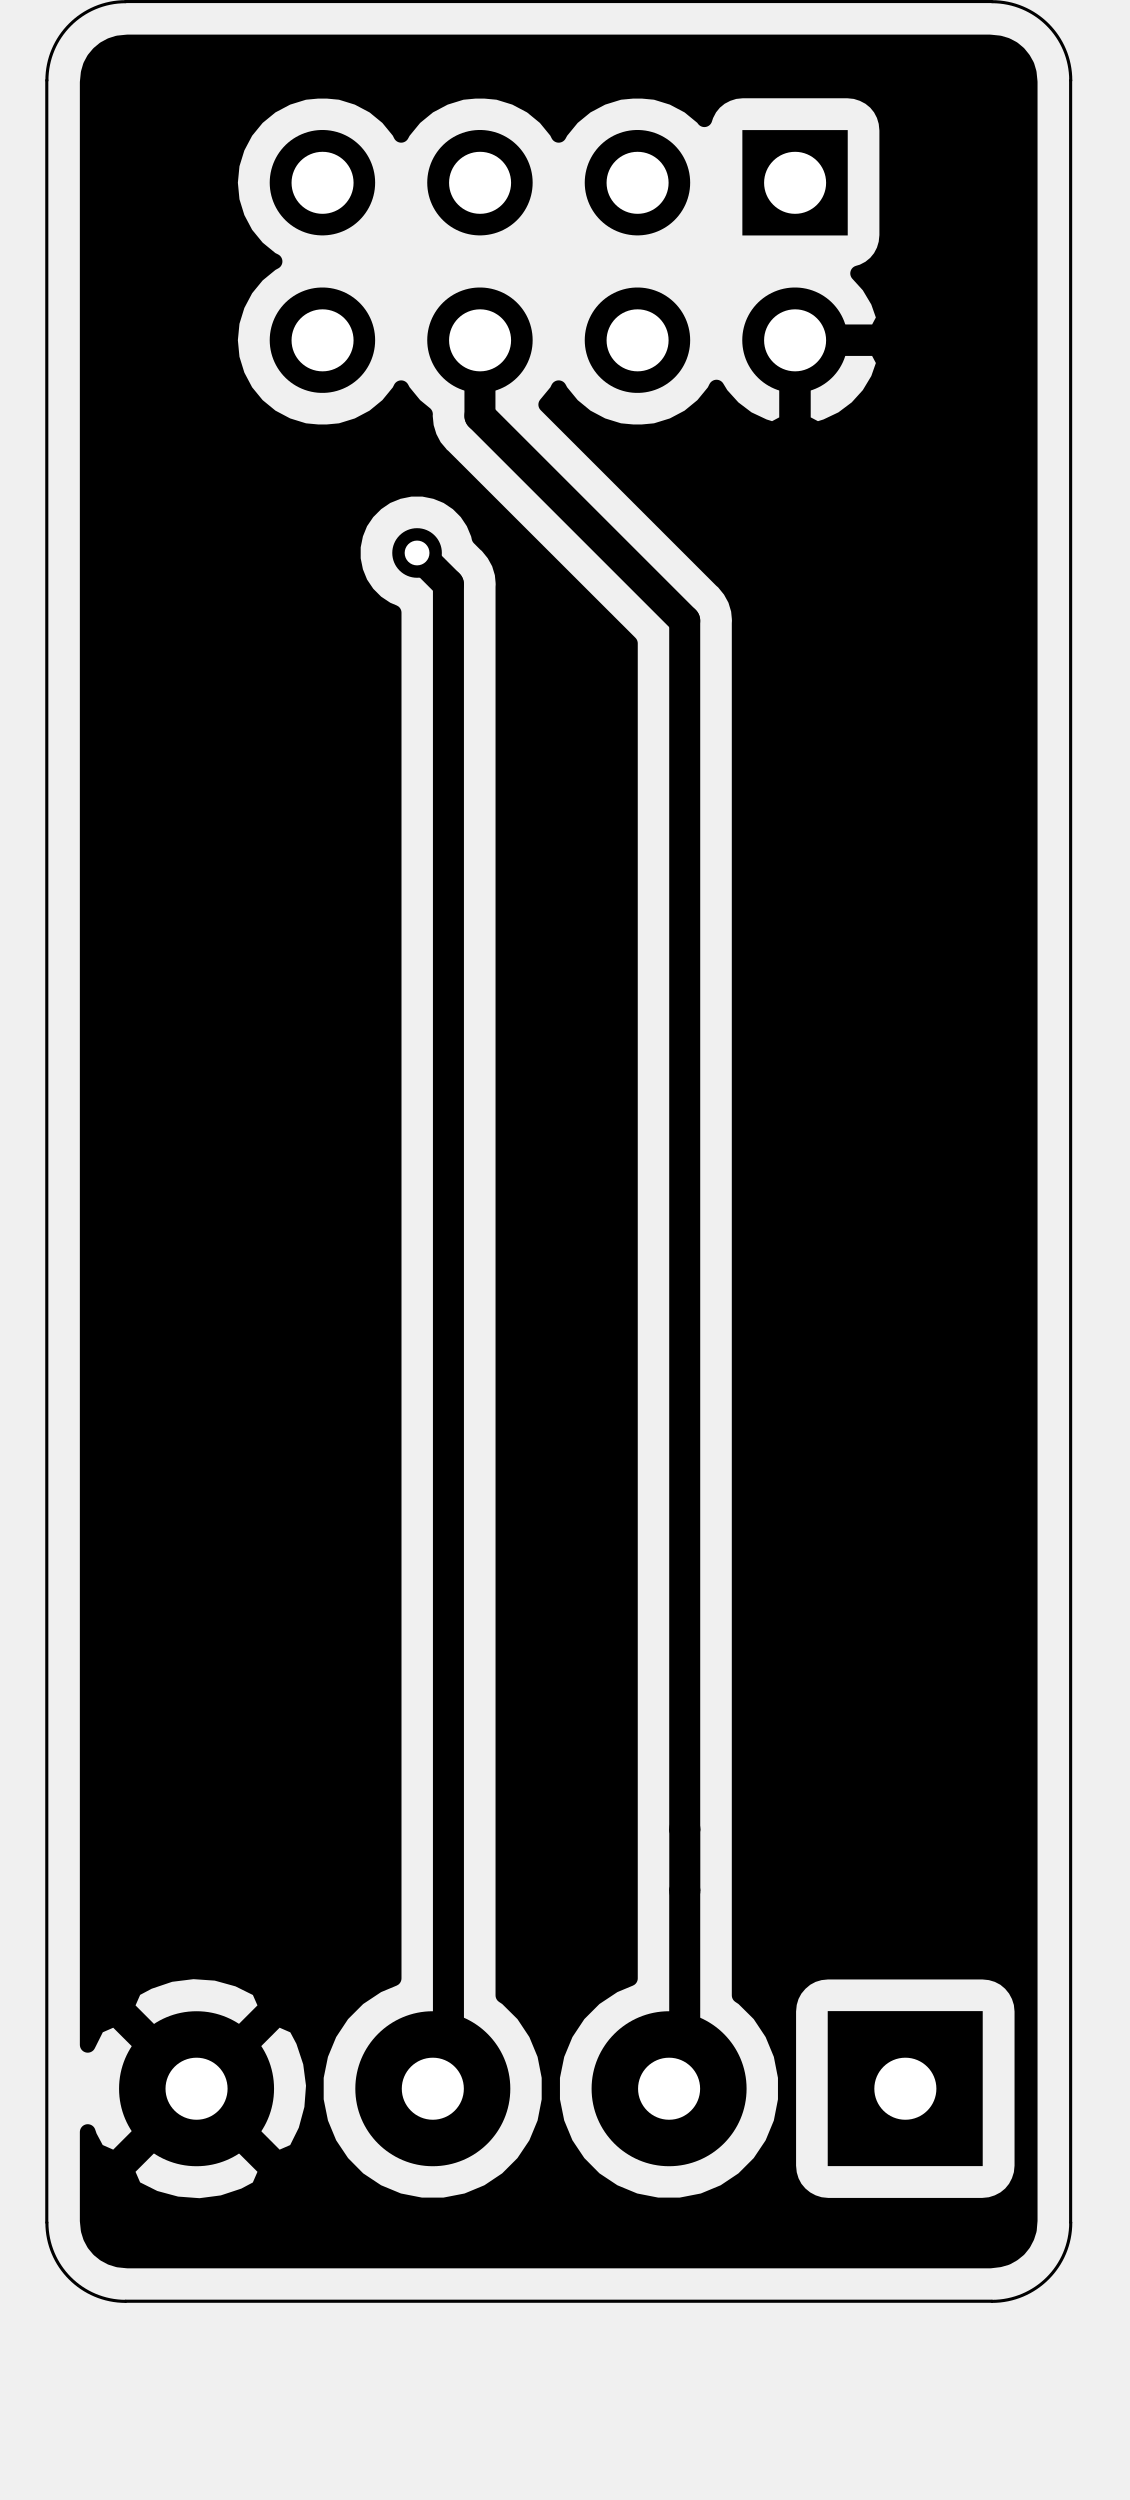
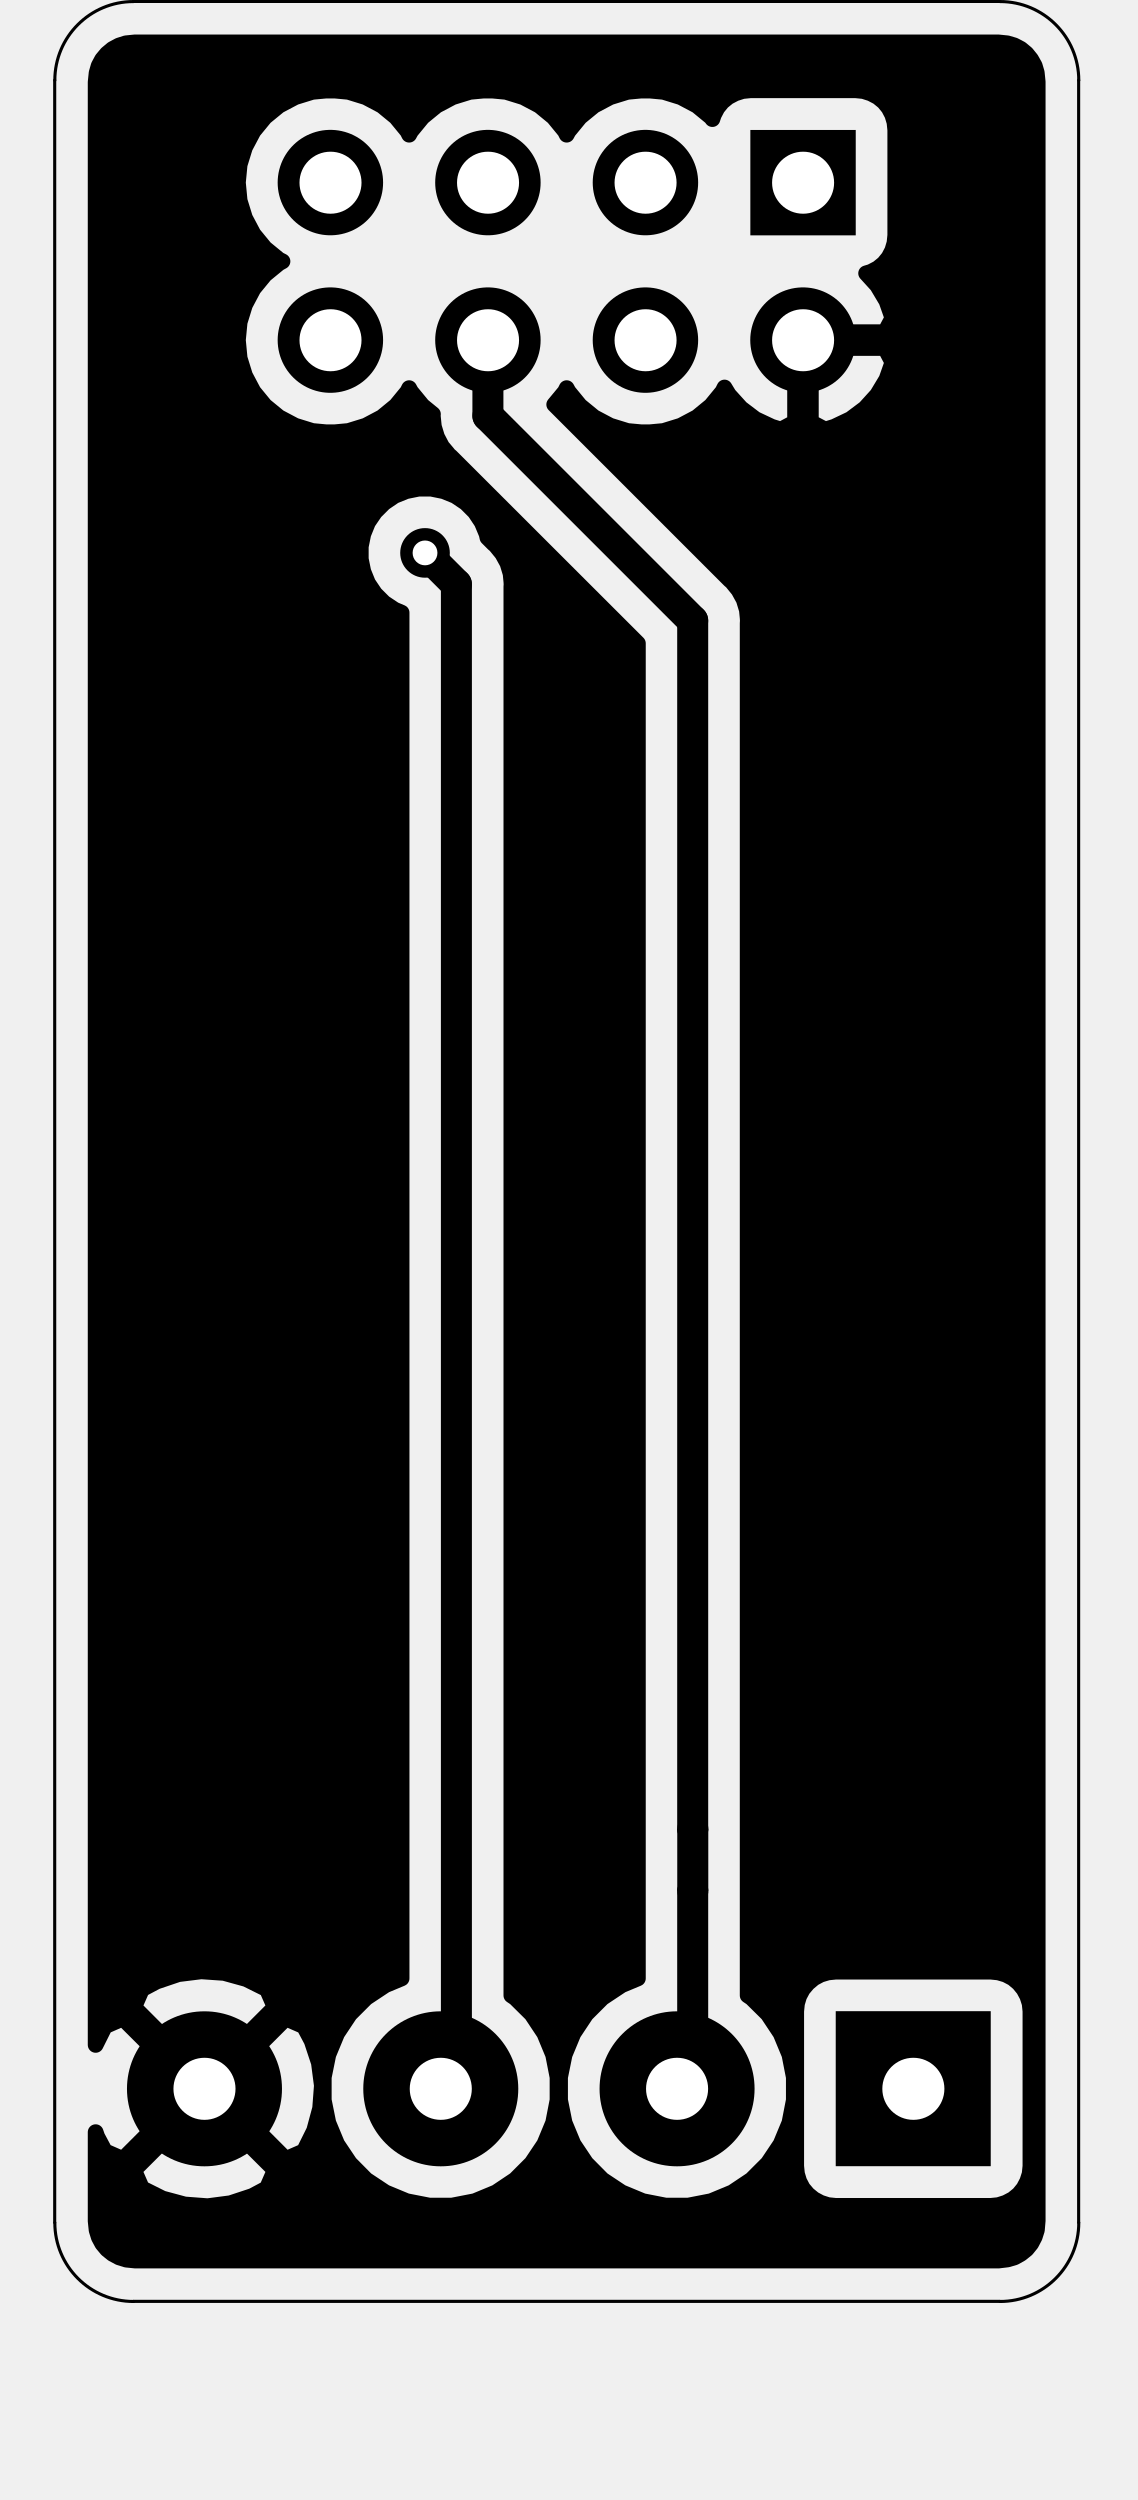
- <svg xmlns="http://www.w3.org/2000/svg" version="1.1" width="1.821cm" height="4.031cm" viewBox="0 0 7170 15870 ">
+ <svg xmlns="http://www.w3.org/2000/svg" version="1.1" width="1.834cm" height="4.031cm" viewBox="0 0 7220 15870 ">
  <g style="fill:#000000; fill-opacity:1;stroke:#000000; stroke-opacity:1; stroke-linecap:round; stroke-linejoin:round; " transform="translate(0 0) scale(1 1)">
</g>
  <g style="fill:#000000; fill-opacity:0.0;  stroke:#000000; stroke-width:-0; stroke-opacity:1;  stroke-linecap:round; stroke-linejoin:round;">
</g>
  <g style="fill:#000000; fill-opacity:1.0;  stroke:#000000; stroke-width:0; stroke-opacity:1;  stroke-linecap:round; stroke-linejoin:round;">
-     <path style="fill:#000000; fill-opacity:1.0;  stroke:#000000; stroke-width:0; stroke-opacity:1;  stroke-linecap:round; stroke-linejoin:round;fill-rule:evenodd;" d="M 4249,11609 4249,12003 4446,12003 4446,11609 Z" />
-     <g>
- </g>
-     <g>
- </g>
-     <g>
-       <circle cx="1247.83" cy="13259.8" r="492" />
-     </g>
-     <g style="fill:#000000; fill-opacity:1.0;  stroke:#000000; stroke-width:39.37; stroke-opacity:1;  stroke-linecap:round; stroke-linejoin:round;">
- </g>
-     <g style="fill:#000000; fill-opacity:1.0;  stroke:#000000; stroke-width:0; stroke-opacity:1;  stroke-linecap:round; stroke-linejoin:round;">
-       <circle cx="2747.83" cy="13259.8" r="492" />
-     </g>
-     <g style="fill:#000000; fill-opacity:1.0;  stroke:#000000; stroke-width:39.37; stroke-opacity:1;  stroke-linecap:round; stroke-linejoin:round;">
- </g>
-     <g style="fill:#000000; fill-opacity:1.0;  stroke:#000000; stroke-width:0; stroke-opacity:1;  stroke-linecap:round; stroke-linejoin:round;">
-       <circle cx="4247.83" cy="13259.8" r="492" />
-     </g>
-     <g style="fill:#000000; fill-opacity:1.0;  stroke:#000000; stroke-width:39.37; stroke-opacity:1;  stroke-linecap:round; stroke-linejoin:round;">
- </g>
-     <g style="fill:#000000; fill-opacity:1.0;  stroke:#000000; stroke-width:0; stroke-opacity:1;  stroke-linecap:round; stroke-linejoin:round;">
-       <path style="fill:#000000; fill-opacity:1.0;  stroke:#000000; stroke-width:0; stroke-opacity:1;  stroke-linecap:round; stroke-linejoin:round;fill-rule:evenodd;" d="M 6239,12767 6239,13751 5255,13751 5255,12767 6239,12767 Z" />
+     <path style="fill:#000000; fill-opacity:1.0;  stroke:#000000; stroke-width:0; stroke-opacity:1;  stroke-linecap:round; stroke-linejoin:round;fill-rule:evenodd;" d="M 4299,11609 4299,12003 4496,12003 4496,11609 Z" />
+     <g>
+ </g>
+     <g>
+ </g>
+     <g>
+       <circle cx="1297.83" cy="13259.8" r="492" />
+     </g>
+     <g style="fill:#000000; fill-opacity:1.0;  stroke:#000000; stroke-width:39.37; stroke-opacity:1;  stroke-linecap:round; stroke-linejoin:round;">
+ </g>
+     <g style="fill:#000000; fill-opacity:1.0;  stroke:#000000; stroke-width:0; stroke-opacity:1;  stroke-linecap:round; stroke-linejoin:round;">
+       <circle cx="2797.83" cy="13259.8" r="492" />
+     </g>
+     <g style="fill:#000000; fill-opacity:1.0;  stroke:#000000; stroke-width:39.37; stroke-opacity:1;  stroke-linecap:round; stroke-linejoin:round;">
+ </g>
+     <g style="fill:#000000; fill-opacity:1.0;  stroke:#000000; stroke-width:0; stroke-opacity:1;  stroke-linecap:round; stroke-linejoin:round;">
+       <circle cx="4297.83" cy="13259.8" r="492" />
+     </g>
+     <g style="fill:#000000; fill-opacity:1.0;  stroke:#000000; stroke-width:39.37; stroke-opacity:1;  stroke-linecap:round; stroke-linejoin:round;">
+ </g>
+     <g style="fill:#000000; fill-opacity:1.0;  stroke:#000000; stroke-width:0; stroke-opacity:1;  stroke-linecap:round; stroke-linejoin:round;">
+       <path style="fill:#000000; fill-opacity:1.0;  stroke:#000000; stroke-width:0; stroke-opacity:1;  stroke-linecap:round; stroke-linejoin:round;fill-rule:evenodd;" d="M 6289,12767 6289,13751 5305,13751 5305,12767 6289,12767 Z" />
    </g>
    <g>
</g>
    <g style="fill:#000000; fill-opacity:1.0;  stroke:#000000; stroke-width:669.291; stroke-opacity:1;  stroke-linecap:round; stroke-linejoin:round;">
</g>
    <g style="fill:#000000; fill-opacity:0.0;  stroke:#000000; stroke-width:669.291; stroke-opacity:1;  stroke-linecap:round; stroke-linejoin:round;">
-       <path d="M2047 2159 L2047 2159 " />
-       <path d="M2047 1159 L2047 1159 " />
-       <path d="M3047 2159 L3047 2159 " />
-       <path d="M3047 1159 L3047 1159 " />
-       <path d="M4047 2159 L4047 2159 " />
-       <path d="M4047 1159 L4047 1159 " />
-       <path d="M5047 2159 L5047 2159 " />
+       <path d="M2097 2159 L2097 2159 " />
+       <path d="M2097 1159 L2097 1159 " />
+       <path d="M3097 2159 L3097 2159 " />
+       <path d="M3097 1159 L3097 1159 " />
+       <path d="M4097 2159 L4097 2159 " />
+       <path d="M4097 1159 L4097 1159 " />
+       <path d="M5097 2159 L5097 2159 " />
    </g>
    <g style="fill:#000000; fill-opacity:0.0;  stroke:#000000; stroke-width:0; stroke-opacity:1;  stroke-linecap:round; stroke-linejoin:round;">
</g>
    <g style="fill:#000000; fill-opacity:1.0;  stroke:#000000; stroke-width:0; stroke-opacity:1;  stroke-linecap:round; stroke-linejoin:round;">
-       <path style="fill:#000000; fill-opacity:1.0;  stroke:#000000; stroke-width:0; stroke-opacity:1;  stroke-linecap:round; stroke-linejoin:round;fill-rule:evenodd;" d="M 4713,825 5382,825 5382,1494 4713,1494 4713,825 Z" />
-     </g>
-     <g>
-       <circle cx="4347.83" cy="12003.5" r="98.425" />
-     </g>
-     <g style="fill:#000000; fill-opacity:1.0;  stroke:#000000; stroke-width:39.37; stroke-opacity:1;  stroke-linecap:round; stroke-linejoin:round;">
- </g>
-     <g style="fill:#000000; fill-opacity:1.0;  stroke:#000000; stroke-width:0; stroke-opacity:1;  stroke-linecap:round; stroke-linejoin:round;">
-       <circle cx="4347.83" cy="11609.8" r="98.425" />
-     </g>
-     <g style="fill:#000000; fill-opacity:1.0;  stroke:#000000; stroke-width:39.37; stroke-opacity:1;  stroke-linecap:round; stroke-linejoin:round;">
- </g>
-     <g>
- </g>
-     <g>
- </g>
-     <g>
- </g>
-     <g>
- </g>
-     <g>
- </g>
-     <g>
- </g>
-     <g>
- </g>
-     <g>
- </g>
-     <g>
- </g>
-     <g>
- </g>
-     <g>
- </g>
-     <g>
- </g>
-     <g style="fill:#000000; fill-opacity:1.0;  stroke:#000000; stroke-width:0; stroke-opacity:1;  stroke-linecap:round; stroke-linejoin:round;">
-       <circle cx="2647.83" cy="3509.84" r="157.48" />
+       <path style="fill:#000000; fill-opacity:1.0;  stroke:#000000; stroke-width:0; stroke-opacity:1;  stroke-linecap:round; stroke-linejoin:round;fill-rule:evenodd;" d="M 4763,825 5432,825 5432,1494 4763,1494 4763,825 Z" />
+     </g>
+     <g>
+       <circle cx="4397.83" cy="12003.5" r="98.425" />
+     </g>
+     <g style="fill:#000000; fill-opacity:1.0;  stroke:#000000; stroke-width:39.37; stroke-opacity:1;  stroke-linecap:round; stroke-linejoin:round;">
+ </g>
+     <g style="fill:#000000; fill-opacity:1.0;  stroke:#000000; stroke-width:0; stroke-opacity:1;  stroke-linecap:round; stroke-linejoin:round;">
+       <circle cx="4397.83" cy="11609.8" r="98.425" />
+     </g>
+     <g style="fill:#000000; fill-opacity:1.0;  stroke:#000000; stroke-width:39.37; stroke-opacity:1;  stroke-linecap:round; stroke-linejoin:round;">
+ </g>
+     <g>
+ </g>
+     <g>
+ </g>
+     <g>
+ </g>
+     <g>
+ </g>
+     <g>
+ </g>
+     <g>
+ </g>
+     <g>
+ </g>
+     <g>
+ </g>
+     <g>
+ </g>
+     <g>
+ </g>
+     <g>
+ </g>
+     <g>
+ </g>
+     <g style="fill:#000000; fill-opacity:1.0;  stroke:#000000; stroke-width:0; stroke-opacity:1;  stroke-linecap:round; stroke-linejoin:round;">
+       <circle cx="2697.83" cy="3509.84" r="157.48" />
    </g>
    <g style="fill:#000000; fill-opacity:1.0;  stroke:#000000; stroke-width:39.37; stroke-opacity:1;  stroke-linecap:round; stroke-linejoin:round;">
</g>
    <g>
</g>
    <g style="fill:#000000; fill-opacity:1.0;  stroke:#000000; stroke-width:98.425; stroke-opacity:1;  stroke-linecap:round; stroke-linejoin:round;">
</g>
    <g style="fill:#000000; fill-opacity:0.0;  stroke:#000000; stroke-width:98.425; stroke-opacity:1;  stroke-linecap:round; stroke-linejoin:round;">
-       <path d="M4036 1148 L4047 1159 " />
+       <path d="M4086 1148 L4097 1159 " />
    </g>
    <g style="fill:#000000; fill-opacity:0.0;  stroke:#000000; stroke-width:196.85; stroke-opacity:1;  stroke-linecap:round; stroke-linejoin:round;">
-       <path d="M4347 13259 L4347 12009 " />
-       <path d="M2847 3709 L2647 3509 " />
-       <path d="M2847 13259 L2847 3709 " />
-       <path d="M4347 3940 L4347 11609 " />
-       <path d="M3047 2640 L4347 3940 " />
-       <path d="M3047 2159 L3047 2640 " />
+       <path d="M4397 13259 L4397 12009 " />
+       <path d="M2897 3709 L2697 3509 " />
+       <path d="M2897 13259 L2897 3709 " />
+       <path d="M4397 3940 L4397 11609 " />
+       <path d="M3097 2640 L4397 3940 " />
+       <path d="M3097 2159 L3097 2640 " />
    </g>
    <g>
</g>
    <g style="fill:#000000; fill-opacity:1.0;  stroke:#000000; stroke-width:100; stroke-opacity:1;  stroke-linecap:round; stroke-linejoin:round;">
-       <path style="fill:#000000; fill-opacity:1.0;  stroke:#000000; stroke-width:100; stroke-opacity:1;  stroke-linecap:round; stroke-linejoin:round;fill-rule:evenodd;" d="M 6344,275 6388,288 6430,310 6466,340 6495,376 6518,417 6531,461 6537,520 6537,14097 6532,14156 6518,14200 6496,14242 6467,14278 6431,14307 6390,14330 6345,14343 6287,14350 810,14350 751,14344 706,14330 665,14308 629,14279 599,14243 577,14202 563,14157 557,14099 557,13776 801,13776 851,13891 981,13956 1122,13994 1268,14005 1413,13986 1552,13940 1644,13891 1694,13776 1247,13330 801,13776 557,13776 557,13535 567,13564 616,13656 730,13706 1177,13259 1318,13259 1764,13706 1879,13656 1944,13525 1982,13384 1993,13239 1986,13186 2005,13186 2005,13332 2034,13476 2090,13611 2171,13732 2274,13836 2396,13917 2531,13973 2674,14001 2820,14001 2964,13973 3099,13917 3220,13836 3324,13732 3405,13611 3461,13476 3489,13332 3489,13186 3461,13043 3405,12908 3324,12786 3220,12683 3196,12667 3196,3726 3197,3709 3196,3692 3196,3692 3191,3641 3171,3575 3138,3515 3095,3462 3082,3451 3044,3413 3039,3390 3008,3316 2964,3250 2907,3193 2840,3148 2766,3118 2687,3102 2607,3102 2528,3118 2454,3148 2388,3193 2331,3250 2286,3316 2256,3390 2240,3469 2240,3549 2256,3628 2286,3702 2331,3769 2388,3826 2454,3870 2499,3889 2499,12559 2396,12602 2274,12683 2171,12786 2090,12908 2034,13043 2005,13186 1986,13186 1974,13094 1928,12955 1879,12863 1764,12813 1318,13259 1177,13259 730,12813 616,12863 557,12981 557,12742 801,12742 1247,13189 1694,12742 1644,12628 1513,12563 1372,12524 1227,12514 1082,12532 943,12579 851,12628 801,12742 557,12742 557,1159 1460,1159 1471,1274 1505,1384 1559,1486 1632,1575 1721,1648 1743,1659 1721,1671 1632,1744 1559,1833 1505,1935 1471,2045 1460,2159 1471,2274 1505,2384 1559,2486 1632,2575 1721,2648 1823,2702 1933,2736 2019,2744 2076,2744 2162,2736 2272,2702 2374,2648 2463,2575 2536,2486 2547,2464 2559,2486 2632,2575 2698,2629 2697,2640 2704,2708 2724,2774 2756,2835 2789,2874 2789,2874 2800,2888 2813,2899 3999,4084 3999,11575 3999,11575 3999,12037 3999,12037 3999,12559 3896,12602 3774,12683 3671,12786 3590,12908 3534,13043 3505,13186 3505,13332 3534,13476 3590,13611 3671,13732 3774,13836 3896,13917 4031,13973 4174,14001 4320,14001 4464,13973 4599,13917 4720,13836 4824,13732 4905,13611 4961,13476 4989,13332 4989,13186 4961,13043 4905,12908 4824,12786 4805,12767 5004,12767 5004,13751 5009,13800 5023,13847 5046,13891 5078,13929 5116,13960 5159,13983 5206,13998 5255,14003 6239,14003 6288,13998 6335,13983 6379,13960 6417,13929 6448,13891 6471,13847 6486,13800 6491,13751 6491,12767 6486,12718 6471,12671 6448,12628 6417,12590 6379,12558 6335,12535 6288,12521 6239,12516 5255,12516 5206,12521 5159,12535 5116,12558 5078,12590 5046,12628 5023,12671 5009,12718 5004,12767 4805,12767 4720,12683 4696,12667 4696,3957 4697,3940 4696,3923 4696,3923 4691,3872 4671,3806 4638,3746 4595,3693 4582,3682 3468,2568 3536,2486 3547,2464 3559,2486 3632,2575 3721,2648 3823,2702 3933,2736 4019,2744 4076,2744 4162,2736 4272,2702 4374,2648 4463,2575 4536,2486 4549,2460 4577,2506 4654,2591 4745,2660 4849,2709 4907,2727 4997,2679 4997,2209 5097,2209 5097,2679 5188,2727 5246,2709 5349,2660 5441,2591 5518,2506 5577,2408 5615,2300 5567,2209 5097,2209 4997,2209 4989,2209 4989,2109 4997,2109 4997,2101 5097,2101 5097,2109 5567,2109 5615,2019 5577,1911 5518,1812 5448,1735 5478,1726 5522,1703 5560,1672 5591,1634 5614,1590 5628,1543 5633,1494 5633,825 5628,776 5614,729 5591,685 5560,647 5522,616 5478,593 5431,578 5382,573 4713,573 4664,578 4617,593 4573,616 4535,647 4504,685 4481,729 4472,756 4463,744 4374,671 4272,617 4162,583 4076,575 4019,575 3933,583 3823,617 3721,671 3632,744 3559,833 3547,855 3536,833 3463,744 3374,671 3272,617 3162,583 3076,575 3019,575 2933,583 2823,617 2721,671 2632,744 2559,833 2547,855 2536,833 2463,744 2374,671 2272,617 2162,583 2076,575 2019,575 1933,583 1823,617 1721,671 1632,744 1559,833 1505,935 1471,1045 1460,1159 557,1159 557,522 563,463 576,418 598,377 628,341 664,311 705,289 749,275 808,269 6285,269 6344,275 Z" />
+       <path style="fill:#000000; fill-opacity:1.0;  stroke:#000000; stroke-width:100; stroke-opacity:1;  stroke-linecap:round; stroke-linejoin:round;fill-rule:evenodd;" d="M 6394,275 6438,288 6480,310 6516,340 6545,376 6568,417 6581,461 6587,520 6587,14097 6582,14156 6568,14200 6546,14242 6517,14278 6481,14307 6440,14330 6395,14343 6337,14350 860,14350 801,14344 756,14330 715,14308 679,14279 649,14243 627,14202 613,14157 607,14099 607,13776 851,13776 901,13891 1031,13956 1172,13994 1318,14005 1463,13986 1602,13940 1694,13891 1744,13776 1297,13330 851,13776 607,13776 607,13535 617,13564 666,13656 780,13706 1227,13259 1368,13259 1814,13706 1929,13656 1994,13525 2032,13384 2043,13239 2036,13186 2055,13186 2055,13332 2084,13476 2140,13611 2221,13732 2324,13836 2446,13917 2581,13973 2724,14001 2870,14001 3014,13973 3149,13917 3270,13836 3374,13732 3455,13611 3511,13476 3539,13332 3539,13186 3511,13043 3455,12908 3374,12786 3270,12683 3246,12667 3246,3726 3247,3709 3246,3692 3246,3692 3241,3641 3221,3575 3188,3515 3145,3462 3132,3451 3094,3413 3089,3390 3058,3316 3014,3250 2957,3193 2890,3148 2816,3118 2737,3102 2657,3102 2578,3118 2504,3148 2438,3193 2381,3250 2336,3316 2306,3390 2290,3469 2290,3549 2306,3628 2336,3702 2381,3769 2438,3826 2504,3870 2549,3889 2549,12559 2446,12602 2324,12683 2221,12786 2140,12908 2084,13043 2055,13186 2036,13186 2024,13094 1978,12955 1929,12863 1814,12813 1368,13259 1227,13259 780,12813 666,12863 607,12981 607,12742 851,12742 1297,13189 1744,12742 1694,12628 1563,12563 1422,12524 1277,12514 1132,12532 993,12579 901,12628 851,12742 607,12742 607,1159 1510,1159 1521,1274 1555,1384 1609,1486 1682,1575 1771,1648 1793,1659 1771,1671 1682,1744 1609,1833 1555,1935 1521,2045 1510,2159 1521,2274 1555,2384 1609,2486 1682,2575 1771,2648 1873,2702 1983,2736 2069,2744 2126,2744 2212,2736 2322,2702 2424,2648 2513,2575 2586,2486 2597,2464 2609,2486 2682,2575 2748,2629 2747,2640 2754,2708 2774,2774 2806,2835 2839,2874 2839,2874 2850,2888 2863,2899 4049,4084 4049,11575 4049,11575 4049,12037 4049,12037 4049,12559 3946,12602 3824,12683 3721,12786 3640,12908 3584,13043 3555,13186 3555,13332 3584,13476 3640,13611 3721,13732 3824,13836 3946,13917 4081,13973 4224,14001 4370,14001 4514,13973 4649,13917 4770,13836 4874,13732 4955,13611 5011,13476 5039,13332 5039,13186 5011,13043 4955,12908 4874,12786 4855,12767 5054,12767 5054,13751 5059,13800 5073,13847 5096,13891 5128,13929 5166,13960 5209,13983 5256,13998 5305,14003 6289,14003 6338,13998 6385,13983 6429,13960 6467,13929 6498,13891 6521,13847 6536,13800 6541,13751 6541,12767 6536,12718 6521,12671 6498,12628 6467,12590 6429,12558 6385,12535 6338,12521 6289,12516 5305,12516 5256,12521 5209,12535 5166,12558 5128,12590 5096,12628 5073,12671 5059,12718 5054,12767 4855,12767 4770,12683 4746,12667 4746,3957 4747,3940 4746,3923 4746,3923 4741,3872 4721,3806 4688,3746 4645,3693 4632,3682 3518,2568 3586,2486 3597,2464 3609,2486 3682,2575 3771,2648 3873,2702 3983,2736 4069,2744 4126,2744 4212,2736 4322,2702 4424,2648 4513,2575 4586,2486 4599,2460 4627,2506 4704,2591 4795,2660 4899,2709 4957,2727 5047,2679 5047,2209 5147,2209 5147,2679 5238,2727 5296,2709 5399,2660 5491,2591 5568,2506 5627,2408 5665,2300 5617,2209 5147,2209 5047,2209 5039,2209 5039,2109 5047,2109 5047,2101 5147,2101 5147,2109 5617,2109 5665,2019 5627,1911 5568,1812 5498,1735 5528,1726 5572,1703 5610,1672 5641,1634 5664,1590 5678,1543 5683,1494 5683,825 5678,776 5664,729 5641,685 5610,647 5572,616 5528,593 5481,578 5432,573 4763,573 4714,578 4667,593 4623,616 4585,647 4554,685 4531,729 4522,756 4513,744 4424,671 4322,617 4212,583 4126,575 4069,575 3983,583 3873,617 3771,671 3682,744 3609,833 3597,855 3586,833 3513,744 3424,671 3322,617 3212,583 3126,575 3069,575 2983,583 2873,617 2771,671 2682,744 2609,833 2597,855 2586,833 2513,744 2424,671 2322,617 2212,583 2126,575 2069,575 1983,583 1873,617 1771,671 1682,744 1609,833 1555,935 1521,1045 1510,1159 607,1159 607,522 613,463 626,418 648,377 678,341 714,311 755,289 799,275 858,269 6335,269 6394,275 Z" />
    </g>
  </g>
  <g style="fill:#FFFFFF; fill-opacity:1.0;  stroke:#FFFFFF; stroke-width:100; stroke-opacity:1;  stroke-linecap:round; stroke-linejoin:round;">
</g>
  <g style="fill:#FFFFFF; fill-opacity:1.0;  stroke:#FFFFFF; stroke-width:0; stroke-opacity:1;  stroke-linecap:round; stroke-linejoin:round;">
-     <circle cx="2647.83" cy="3509.84" r="78.74" />
-   </g>
-   <g style="fill:#FFFFFF; fill-opacity:1.0;  stroke:#FFFFFF; stroke-width:39.37; stroke-opacity:1;  stroke-linecap:round; stroke-linejoin:round;">
- </g>
-   <g style="fill:#FFFFFF; fill-opacity:1.0;  stroke:#FFFFFF; stroke-width:0; stroke-opacity:1;  stroke-linecap:round; stroke-linejoin:round;">
-     <circle cx="1247.83" cy="13259.8" r="197" />
-   </g>
-   <g style="fill:#FFFFFF; fill-opacity:1.0;  stroke:#FFFFFF; stroke-width:39.37; stroke-opacity:1;  stroke-linecap:round; stroke-linejoin:round;">
- </g>
-   <g style="fill:#FFFFFF; fill-opacity:1.0;  stroke:#FFFFFF; stroke-width:0; stroke-opacity:1;  stroke-linecap:round; stroke-linejoin:round;">
-     <circle cx="2747.83" cy="13259.8" r="197" />
-   </g>
-   <g style="fill:#FFFFFF; fill-opacity:1.0;  stroke:#FFFFFF; stroke-width:39.37; stroke-opacity:1;  stroke-linecap:round; stroke-linejoin:round;">
- </g>
-   <g style="fill:#FFFFFF; fill-opacity:1.0;  stroke:#FFFFFF; stroke-width:0; stroke-opacity:1;  stroke-linecap:round; stroke-linejoin:round;">
-     <circle cx="4247.83" cy="13259.8" r="197" />
-   </g>
-   <g style="fill:#FFFFFF; fill-opacity:1.0;  stroke:#FFFFFF; stroke-width:39.37; stroke-opacity:1;  stroke-linecap:round; stroke-linejoin:round;">
- </g>
-   <g style="fill:#FFFFFF; fill-opacity:1.0;  stroke:#FFFFFF; stroke-width:0; stroke-opacity:1;  stroke-linecap:round; stroke-linejoin:round;">
-     <circle cx="5747.83" cy="13259.8" r="197" />
-   </g>
-   <g style="fill:#FFFFFF; fill-opacity:1.0;  stroke:#FFFFFF; stroke-width:39.37; stroke-opacity:1;  stroke-linecap:round; stroke-linejoin:round;">
- </g>
-   <g style="fill:#FFFFFF; fill-opacity:1.0;  stroke:#FFFFFF; stroke-width:0; stroke-opacity:1;  stroke-linecap:round; stroke-linejoin:round;">
-     <circle cx="2047.83" cy="2159.84" r="196.85" />
-   </g>
-   <g style="fill:#FFFFFF; fill-opacity:1.0;  stroke:#FFFFFF; stroke-width:39.37; stroke-opacity:1;  stroke-linecap:round; stroke-linejoin:round;">
- </g>
-   <g style="fill:#FFFFFF; fill-opacity:1.0;  stroke:#FFFFFF; stroke-width:0; stroke-opacity:1;  stroke-linecap:round; stroke-linejoin:round;">
-     <circle cx="2047.83" cy="1159.84" r="196.85" />
-   </g>
-   <g style="fill:#FFFFFF; fill-opacity:1.0;  stroke:#FFFFFF; stroke-width:39.37; stroke-opacity:1;  stroke-linecap:round; stroke-linejoin:round;">
- </g>
-   <g style="fill:#FFFFFF; fill-opacity:1.0;  stroke:#FFFFFF; stroke-width:0; stroke-opacity:1;  stroke-linecap:round; stroke-linejoin:round;">
-     <circle cx="3047.83" cy="2159.84" r="196.85" />
-   </g>
-   <g style="fill:#FFFFFF; fill-opacity:1.0;  stroke:#FFFFFF; stroke-width:39.37; stroke-opacity:1;  stroke-linecap:round; stroke-linejoin:round;">
- </g>
-   <g style="fill:#FFFFFF; fill-opacity:1.0;  stroke:#FFFFFF; stroke-width:0; stroke-opacity:1;  stroke-linecap:round; stroke-linejoin:round;">
-     <circle cx="3047.83" cy="1159.84" r="196.85" />
-   </g>
-   <g style="fill:#FFFFFF; fill-opacity:1.0;  stroke:#FFFFFF; stroke-width:39.37; stroke-opacity:1;  stroke-linecap:round; stroke-linejoin:round;">
- </g>
-   <g style="fill:#FFFFFF; fill-opacity:1.0;  stroke:#FFFFFF; stroke-width:0; stroke-opacity:1;  stroke-linecap:round; stroke-linejoin:round;">
-     <circle cx="4047.83" cy="2159.84" r="196.85" />
-   </g>
-   <g style="fill:#FFFFFF; fill-opacity:1.0;  stroke:#FFFFFF; stroke-width:39.37; stroke-opacity:1;  stroke-linecap:round; stroke-linejoin:round;">
- </g>
-   <g style="fill:#FFFFFF; fill-opacity:1.0;  stroke:#FFFFFF; stroke-width:0; stroke-opacity:1;  stroke-linecap:round; stroke-linejoin:round;">
-     <circle cx="4047.83" cy="1159.84" r="196.85" />
-   </g>
-   <g style="fill:#FFFFFF; fill-opacity:1.0;  stroke:#FFFFFF; stroke-width:39.37; stroke-opacity:1;  stroke-linecap:round; stroke-linejoin:round;">
- </g>
-   <g style="fill:#FFFFFF; fill-opacity:1.0;  stroke:#FFFFFF; stroke-width:0; stroke-opacity:1;  stroke-linecap:round; stroke-linejoin:round;">
-     <circle cx="5047.83" cy="2159.84" r="196.85" />
-   </g>
-   <g style="fill:#FFFFFF; fill-opacity:1.0;  stroke:#FFFFFF; stroke-width:39.37; stroke-opacity:1;  stroke-linecap:round; stroke-linejoin:round;">
- </g>
-   <g style="fill:#FFFFFF; fill-opacity:1.0;  stroke:#FFFFFF; stroke-width:0; stroke-opacity:1;  stroke-linecap:round; stroke-linejoin:round;">
-     <circle cx="5047.83" cy="1159.84" r="196.85" />
+     <circle cx="2697.83" cy="3509.84" r="78.74" />
+   </g>
+   <g style="fill:#FFFFFF; fill-opacity:1.0;  stroke:#FFFFFF; stroke-width:39.37; stroke-opacity:1;  stroke-linecap:round; stroke-linejoin:round;">
+ </g>
+   <g style="fill:#FFFFFF; fill-opacity:1.0;  stroke:#FFFFFF; stroke-width:0; stroke-opacity:1;  stroke-linecap:round; stroke-linejoin:round;">
+     <circle cx="1297.83" cy="13259.8" r="197" />
+   </g>
+   <g style="fill:#FFFFFF; fill-opacity:1.0;  stroke:#FFFFFF; stroke-width:39.37; stroke-opacity:1;  stroke-linecap:round; stroke-linejoin:round;">
+ </g>
+   <g style="fill:#FFFFFF; fill-opacity:1.0;  stroke:#FFFFFF; stroke-width:0; stroke-opacity:1;  stroke-linecap:round; stroke-linejoin:round;">
+     <circle cx="2797.83" cy="13259.8" r="197" />
+   </g>
+   <g style="fill:#FFFFFF; fill-opacity:1.0;  stroke:#FFFFFF; stroke-width:39.37; stroke-opacity:1;  stroke-linecap:round; stroke-linejoin:round;">
+ </g>
+   <g style="fill:#FFFFFF; fill-opacity:1.0;  stroke:#FFFFFF; stroke-width:0; stroke-opacity:1;  stroke-linecap:round; stroke-linejoin:round;">
+     <circle cx="4297.83" cy="13259.8" r="197" />
+   </g>
+   <g style="fill:#FFFFFF; fill-opacity:1.0;  stroke:#FFFFFF; stroke-width:39.37; stroke-opacity:1;  stroke-linecap:round; stroke-linejoin:round;">
+ </g>
+   <g style="fill:#FFFFFF; fill-opacity:1.0;  stroke:#FFFFFF; stroke-width:0; stroke-opacity:1;  stroke-linecap:round; stroke-linejoin:round;">
+     <circle cx="5797.83" cy="13259.8" r="197" />
+   </g>
+   <g style="fill:#FFFFFF; fill-opacity:1.0;  stroke:#FFFFFF; stroke-width:39.37; stroke-opacity:1;  stroke-linecap:round; stroke-linejoin:round;">
+ </g>
+   <g style="fill:#FFFFFF; fill-opacity:1.0;  stroke:#FFFFFF; stroke-width:0; stroke-opacity:1;  stroke-linecap:round; stroke-linejoin:round;">
+     <circle cx="2097.83" cy="2159.84" r="196.85" />
+   </g>
+   <g style="fill:#FFFFFF; fill-opacity:1.0;  stroke:#FFFFFF; stroke-width:39.37; stroke-opacity:1;  stroke-linecap:round; stroke-linejoin:round;">
+ </g>
+   <g style="fill:#FFFFFF; fill-opacity:1.0;  stroke:#FFFFFF; stroke-width:0; stroke-opacity:1;  stroke-linecap:round; stroke-linejoin:round;">
+     <circle cx="2097.83" cy="1159.84" r="196.85" />
+   </g>
+   <g style="fill:#FFFFFF; fill-opacity:1.0;  stroke:#FFFFFF; stroke-width:39.37; stroke-opacity:1;  stroke-linecap:round; stroke-linejoin:round;">
+ </g>
+   <g style="fill:#FFFFFF; fill-opacity:1.0;  stroke:#FFFFFF; stroke-width:0; stroke-opacity:1;  stroke-linecap:round; stroke-linejoin:round;">
+     <circle cx="3097.83" cy="2159.84" r="196.85" />
+   </g>
+   <g style="fill:#FFFFFF; fill-opacity:1.0;  stroke:#FFFFFF; stroke-width:39.37; stroke-opacity:1;  stroke-linecap:round; stroke-linejoin:round;">
+ </g>
+   <g style="fill:#FFFFFF; fill-opacity:1.0;  stroke:#FFFFFF; stroke-width:0; stroke-opacity:1;  stroke-linecap:round; stroke-linejoin:round;">
+     <circle cx="3097.83" cy="1159.84" r="196.85" />
+   </g>
+   <g style="fill:#FFFFFF; fill-opacity:1.0;  stroke:#FFFFFF; stroke-width:39.37; stroke-opacity:1;  stroke-linecap:round; stroke-linejoin:round;">
+ </g>
+   <g style="fill:#FFFFFF; fill-opacity:1.0;  stroke:#FFFFFF; stroke-width:0; stroke-opacity:1;  stroke-linecap:round; stroke-linejoin:round;">
+     <circle cx="4097.83" cy="2159.84" r="196.85" />
+   </g>
+   <g style="fill:#FFFFFF; fill-opacity:1.0;  stroke:#FFFFFF; stroke-width:39.37; stroke-opacity:1;  stroke-linecap:round; stroke-linejoin:round;">
+ </g>
+   <g style="fill:#FFFFFF; fill-opacity:1.0;  stroke:#FFFFFF; stroke-width:0; stroke-opacity:1;  stroke-linecap:round; stroke-linejoin:round;">
+     <circle cx="4097.83" cy="1159.84" r="196.85" />
+   </g>
+   <g style="fill:#FFFFFF; fill-opacity:1.0;  stroke:#FFFFFF; stroke-width:39.37; stroke-opacity:1;  stroke-linecap:round; stroke-linejoin:round;">
+ </g>
+   <g style="fill:#FFFFFF; fill-opacity:1.0;  stroke:#FFFFFF; stroke-width:0; stroke-opacity:1;  stroke-linecap:round; stroke-linejoin:round;">
+     <circle cx="5097.83" cy="2159.84" r="196.85" />
+   </g>
+   <g style="fill:#FFFFFF; fill-opacity:1.0;  stroke:#FFFFFF; stroke-width:39.37; stroke-opacity:1;  stroke-linecap:round; stroke-linejoin:round;">
+ </g>
+   <g style="fill:#FFFFFF; fill-opacity:1.0;  stroke:#FFFFFF; stroke-width:0; stroke-opacity:1;  stroke-linecap:round; stroke-linejoin:round;">
+     <circle cx="5097.83" cy="1159.84" r="196.85" />
  </g>
  <g style="fill:#FFFFFF; fill-opacity:1.0;  stroke:#FFFFFF; stroke-width:39.37; stroke-opacity:1;  stroke-linecap:round; stroke-linejoin:round;">
</g>
  <g style="fill:#000000; fill-opacity:1.0;  stroke:#000000; stroke-width:39.37; stroke-opacity:1;  stroke-linecap:round; stroke-linejoin:round;">
</g>
  <g style="fill:#000000; fill-opacity:0.0;  stroke:#000000; stroke-width:19.685; stroke-opacity:1;  stroke-linecap:round; stroke-linejoin:round;">
-     <path d="M6297.83 14609.8 A500 500 0.0 0 0 6797.83 14109.8 " />
-     <path d="M297.835 14109.8 A500 500 0.0 0 0 797.835 14609.8 " />
-     <path d="M797.835 9.843 A500 500 0.0 0 0 297.835 509.843 " />
-     <path d="M6797.83 509.843 A500 500 0.0 0 0 6297.83 9.843 " />
-     <path d="M6297 9 L797 9 " />
-     <path d="M6797 14109 L6797 509 " />
-     <path d="M797 14609 L6297 14609 " />
-     <path d="M297 509 L297 14109 " />
+     <path d="M6347.83 14609.8 A500 500 0.0 0 0 6847.83 14109.8 " />
+     <path d="M347.835 14109.8 A500 500 0.0 0 0 847.835 14609.8 " />
+     <path d="M847.835 9.843 A500 500 0.0 0 0 347.835 509.843 " />
+     <path d="M6847.83 509.843 A500 500 0.0 0 0 6347.83 9.843 " />
+     <path d="M6347 9 L847 9 " />
+     <path d="M6847 14109 L6847 509 " />
+     <path d="M847 14609 L6347 14609 " />
+     <path d="M347 509 L347 14109 " />
    <g>
</g>
    <g>
</g>
    <g>
</g>
    <g>
</g>
    <g>
</g>
    <g>
</g>
    <g>
</g>
    <g>
</g>
    <g>
</g>
    <g>
</g>
    <g>
</g>
    <g>
</g>
    <g>
</g>
    <g>
</g>
    <g>
</g>
    <g>
</g>
    <g>
</g>
  </g>
</svg>
